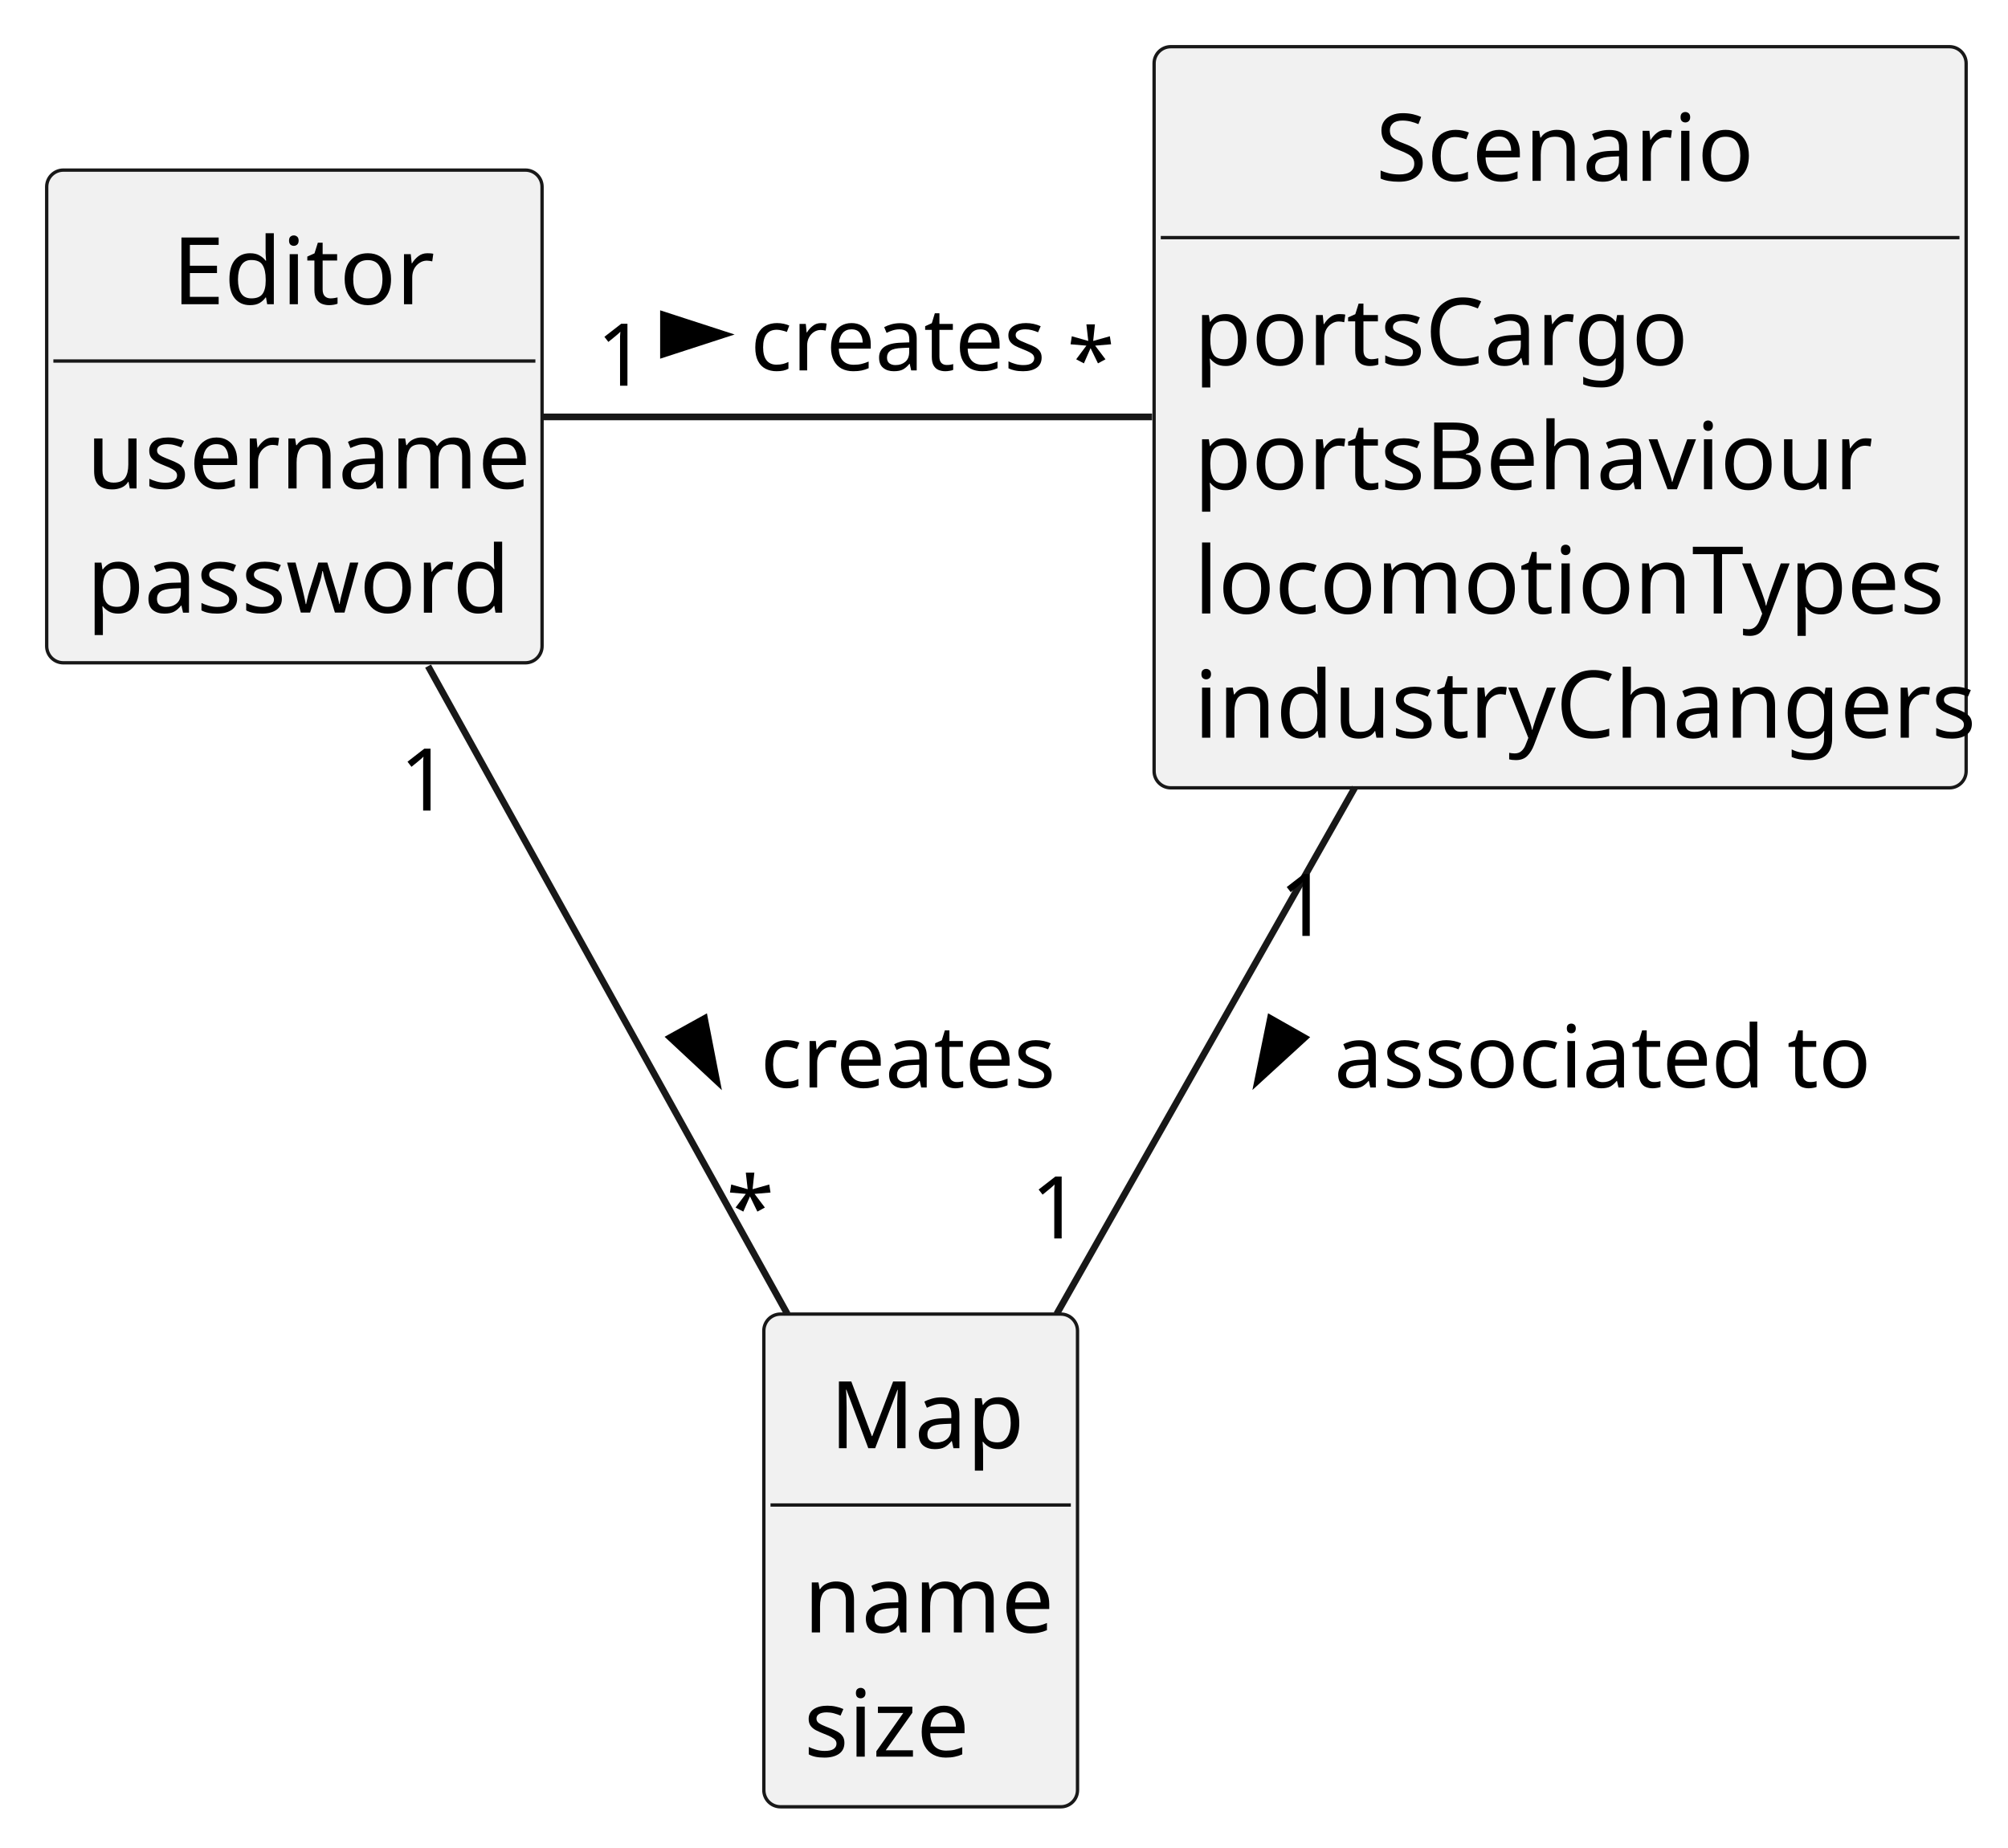
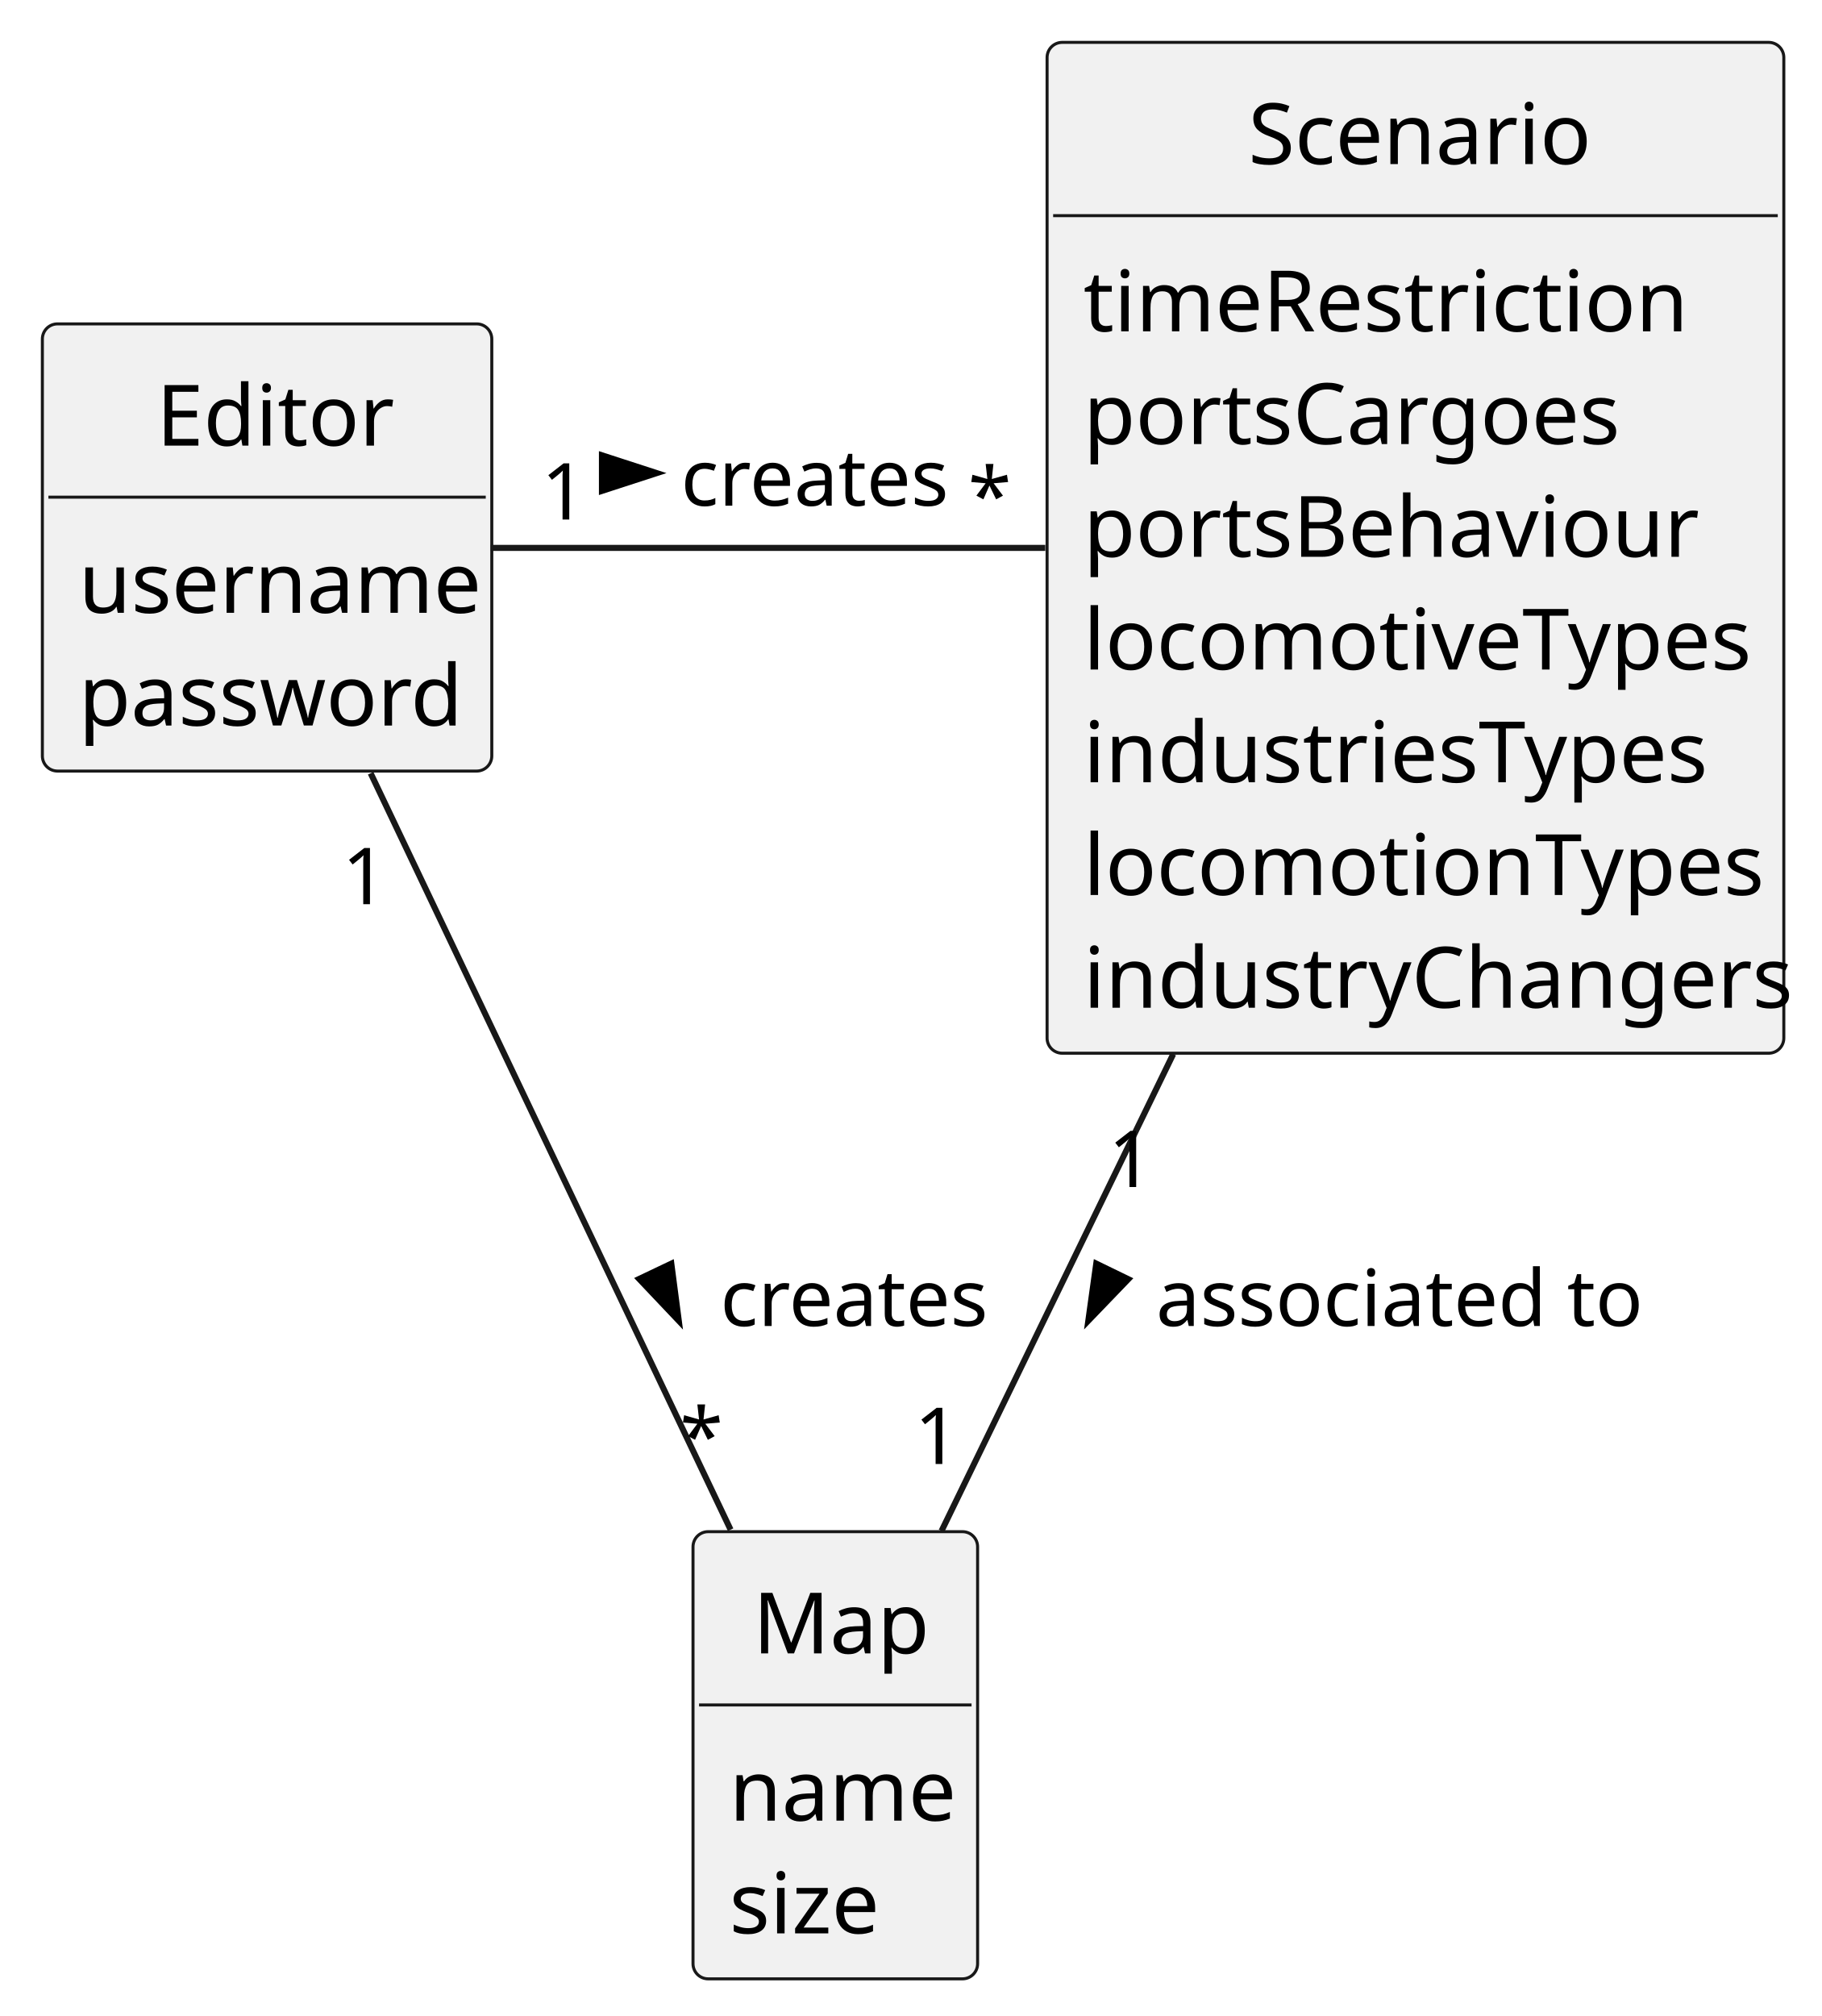
- <svg xmlns="http://www.w3.org/2000/svg" contentStyleType="text/css" height="277px" preserveAspectRatio="none" style="width:301px;height:277px;background:#FFFFFF;" version="1.1" viewBox="0 0 301 277" width="301px" zoomAndPan="magnify">
+ <svg xmlns="http://www.w3.org/2000/svg" contentStyleType="text/css" height="333px" preserveAspectRatio="none" style="width:301px;height:333px;background:#FFFFFF;" version="1.1" viewBox="0 0 301 333" width="301px" zoomAndPan="magnify">
  <defs />
  <g>
    <g id="elem_Map">
-       <rect codeLine="11" fill="#F1F1F1" height="73.863" id="Map" rx="2.5" ry="2.5" style="stroke:#181818;stroke-width:0.5;" width="47.02" x="114.5" y="197" />
-       <text fill="#000000" font-family="sans-serif" font-size="14" lengthAdjust="spacing" textLength="27.234" x="124.393" y="217.107">Map</text>
-       <line style="stroke:#181818;stroke-width:0.5;" x1="115.5" x2="160.52" y1="225.621" y2="225.621" />
-       <text fill="#000000" font-family="sans-serif" font-size="14" lengthAdjust="spacing" textLength="35.02" x="120.5" y="244.728">name</text>
-       <text fill="#000000" font-family="sans-serif" font-size="14" lengthAdjust="spacing" textLength="24.896" x="120.5" y="263.35">size</text>
+       <rect codeLine="11" fill="#F1F1F1" height="73.863" id="Map" rx="2.5" ry="2.5" style="stroke:#181818;stroke-width:0.5;" width="47.02" x="114.5" y="253" />
+       <text fill="#000000" font-family="sans-serif" font-size="14" lengthAdjust="spacing" textLength="27.234" x="124.393" y="273.107">Map</text>
+       <line style="stroke:#181818;stroke-width:0.5;" x1="115.5" x2="160.52" y1="281.621" y2="281.621" />
+       <text fill="#000000" font-family="sans-serif" font-size="14" lengthAdjust="spacing" textLength="35.02" x="120.5" y="300.728">name</text>
+       <text fill="#000000" font-family="sans-serif" font-size="14" lengthAdjust="spacing" textLength="24.896" x="120.5" y="319.35">size</text>
    </g>
    <g id="elem_Scenario">
-       <rect codeLine="16" fill="#F1F1F1" height="111.106" id="Scenario" rx="2.5" ry="2.5" style="stroke:#181818;stroke-width:0.5;" width="121.724" x="173" y="7" />
+       <rect codeLine="16" fill="#F1F1F1" height="166.969" id="Scenario" rx="2.5" ry="2.5" style="stroke:#181818;stroke-width:0.5;" width="121.724" x="173" y="7" />
      <text fill="#000000" font-family="sans-serif" font-size="14" lengthAdjust="spacing" textLength="55.255" x="206.234" y="27.107">Scenario</text>
      <line style="stroke:#181818;stroke-width:0.5;" x1="174" x2="293.724" y1="35.621" y2="35.621" />
-       <text fill="#000000" font-family="sans-serif" font-size="14" lengthAdjust="spacing" textLength="69.255" x="179" y="54.728">portsCargo</text>
-       <text fill="#000000" font-family="sans-serif" font-size="14" lengthAdjust="spacing" textLength="94.165" x="179" y="73.35">portsBehaviour</text>
-       <text fill="#000000" font-family="sans-serif" font-size="14" lengthAdjust="spacing" textLength="105.827" x="179" y="91.971">locomotionTypes</text>
-       <text fill="#000000" font-family="sans-serif" font-size="14" lengthAdjust="spacing" textLength="109.724" x="179" y="110.592">industryChangers</text>
+       <text fill="#000000" font-family="sans-serif" font-size="14" lengthAdjust="spacing" textLength="92.579" x="179" y="54.728">timeRestriction</text>
+       <text fill="#000000" font-family="sans-serif" font-size="14" lengthAdjust="spacing" textLength="84.041" x="179" y="73.35">portsCargoes</text>
+       <text fill="#000000" font-family="sans-serif" font-size="14" lengthAdjust="spacing" textLength="94.165" x="179" y="91.971">portsBehaviour</text>
+       <text fill="#000000" font-family="sans-serif" font-size="14" lengthAdjust="spacing" textLength="105.041" x="179" y="110.592">locomotiveTypes</text>
+       <text fill="#000000" font-family="sans-serif" font-size="14" lengthAdjust="spacing" textLength="98.041" x="179" y="129.213">industriesTypes</text>
+       <text fill="#000000" font-family="sans-serif" font-size="14" lengthAdjust="spacing" textLength="105.827" x="179" y="147.834">locomotionTypes</text>
+       <text fill="#000000" font-family="sans-serif" font-size="14" lengthAdjust="spacing" textLength="109.724" x="179" y="166.455">industryChangers</text>
    </g>
    <g id="elem_Editor">
-       <rect codeLine="23" fill="#F1F1F1" height="73.863" id="Editor" rx="2.5" ry="2.5" style="stroke:#181818;stroke-width:0.5;" width="74.255" x="7" y="25.5" />
-       <text fill="#000000" font-family="sans-serif" font-size="14" lengthAdjust="spacing" textLength="36.572" x="25.841" y="45.607">Editor</text>
-       <line style="stroke:#181818;stroke-width:0.5;" x1="8" x2="80.255" y1="54.121" y2="54.121" />
-       <text fill="#000000" font-family="sans-serif" font-size="14" lengthAdjust="spacing" textLength="62.255" x="13" y="73.228">username</text>
-       <text fill="#000000" font-family="sans-serif" font-size="14" lengthAdjust="spacing" textLength="59.917" x="13" y="91.85">password</text>
+       <rect codeLine="26" fill="#F1F1F1" height="73.863" id="Editor" rx="2.5" ry="2.5" style="stroke:#181818;stroke-width:0.5;" width="74.255" x="7" y="53.5" />
+       <text fill="#000000" font-family="sans-serif" font-size="14" lengthAdjust="spacing" textLength="36.572" x="25.841" y="73.607">Editor</text>
+       <line style="stroke:#181818;stroke-width:0.5;" x1="8" x2="80.255" y1="82.121" y2="82.121" />
+       <text fill="#000000" font-family="sans-serif" font-size="14" lengthAdjust="spacing" textLength="62.255" x="13" y="101.228">username</text>
+       <text fill="#000000" font-family="sans-serif" font-size="14" lengthAdjust="spacing" textLength="59.917" x="13" y="119.85">password</text>
    </g>
    <g id="link_Editor_Map">
-       <path codeLine="28" d="M64.17,99.86 C80.08,128.56 102.17,168.38 118.03,196.99 " fill="none" id="Editor-Map" style="stroke:#181818;stroke-width:1.0;" />
-       <polygon fill="#000000" points="107.425,162.018,105.609,152.683,100.468,155.533,107.425,162.018" style="stroke:#000000;stroke-width:1.0;" />
-       <text fill="#000000" font-family="sans-serif" font-size="13" lengthAdjust="spacing" textLength="42.631" x="114" y="163.028">creates</text>
-       <text fill="#000000" font-family="sans-serif" font-size="13" lengthAdjust="spacing" textLength="7.23" x="59.929" y="121.519">1</text>
-       <text fill="#000000" font-family="sans-serif" font-size="13" lengthAdjust="spacing" textLength="5.059" x="108.891" y="185.667">*</text>
+       <path codeLine="31" d="M61.24,127.72 C78.15,163.25 103.78,217.11 120.71,252.67 " fill="none" id="Editor-Map" style="stroke:#181818;stroke-width:1.0;" />
+       <polygon fill="#000000" points="112.149,218.16,110.915,208.73,105.608,211.256,112.149,218.16" style="stroke:#000000;stroke-width:1.0;" />
+       <text fill="#000000" font-family="sans-serif" font-size="13" lengthAdjust="spacing" textLength="42.631" x="119" y="219.028">creates</text>
+       <text fill="#000000" font-family="sans-serif" font-size="13" lengthAdjust="spacing" textLength="7.23" x="56.514" y="149.356">1</text>
+       <text fill="#000000" font-family="sans-serif" font-size="13" lengthAdjust="spacing" textLength="5.059" x="112.312" y="241.858">*</text>
    </g>
    <g id="link_Editor_Scenario">
-       <path codeLine="29" d="M81.08,62.5 C107.11,62.5 142.52,62.5 172.7,62.5 " fill="none" id="Editor-Scenario" style="stroke:#181818;stroke-width:1.0;" />
-       <polygon fill="#000000" points="108.5,50.145,99.455,47.207,99.455,53.084,108.5,50.145" style="stroke:#000000;stroke-width:1.0;" />
-       <text fill="#000000" font-family="sans-serif" font-size="13" lengthAdjust="spacing" textLength="42.631" x="112.5" y="55.528">creates</text>
-       <text fill="#000000" font-family="sans-serif" font-size="13" lengthAdjust="spacing" textLength="7.23" x="89.447" y="57.819">1</text>
-       <text fill="#000000" font-family="sans-serif" font-size="13" lengthAdjust="spacing" textLength="5.059" x="159.945" y="58.504">*</text>
+       <path codeLine="32" d="M81.08,90.5 C107.11,90.5 142.52,90.5 172.7,90.5 " fill="none" id="Editor-Scenario" style="stroke:#181818;stroke-width:1.0;" />
+       <polygon fill="#000000" points="108.5,78.145,99.455,75.207,99.455,81.084,108.5,78.145" style="stroke:#000000;stroke-width:1.0;" />
+       <text fill="#000000" font-family="sans-serif" font-size="13" lengthAdjust="spacing" textLength="42.631" x="112.5" y="83.528">creates</text>
+       <text fill="#000000" font-family="sans-serif" font-size="13" lengthAdjust="spacing" textLength="7.23" x="89.447" y="85.819">1</text>
+       <text fill="#000000" font-family="sans-serif" font-size="13" lengthAdjust="spacing" textLength="5.059" x="159.945" y="86.512">*</text>
    </g>
    <g id="link_Scenario_Map">
-       <path codeLine="30" d="M203.1,118.06 C188.46,143.9 171.39,174.05 158.4,196.98 " fill="none" id="Scenario-Map" style="stroke:#181818;stroke-width:1.0;" />
-       <polygon fill="#000000" points="188.536,161.996,195.551,155.574,190.436,152.677,188.536,161.996" style="stroke:#000000;stroke-width:1.0;" />
-       <text fill="#000000" font-family="sans-serif" font-size="13" lengthAdjust="spacing" textLength="76.603" x="200" y="163.028">associated to</text>
-       <text fill="#000000" font-family="sans-serif" font-size="13" lengthAdjust="spacing" textLength="7.23" x="191.725" y="140.308">1</text>
-       <text fill="#000000" font-family="sans-serif" font-size="13" lengthAdjust="spacing" textLength="7.23" x="154.535" y="185.655">1</text>
+       <path codeLine="33" d="M193.84,174.11 C180.48,201.6 166.29,230.79 155.56,252.88 " fill="none" id="Scenario-Map" style="stroke:#181818;stroke-width:1.0;" />
+       <polygon fill="#000000" points="179.815,218.143,186.411,211.292,181.125,208.723,179.815,218.143" style="stroke:#000000;stroke-width:1.0;" />
+       <text fill="#000000" font-family="sans-serif" font-size="13" lengthAdjust="spacing" textLength="76.603" x="191" y="219.028">associated to</text>
+       <text fill="#000000" font-family="sans-serif" font-size="13" lengthAdjust="spacing" textLength="7.23" x="183.11" y="196.068">1</text>
+       <text fill="#000000" font-family="sans-serif" font-size="13" lengthAdjust="spacing" textLength="7.23" x="151.083" y="241.82">1</text>
    </g>
  </g>
</svg>
